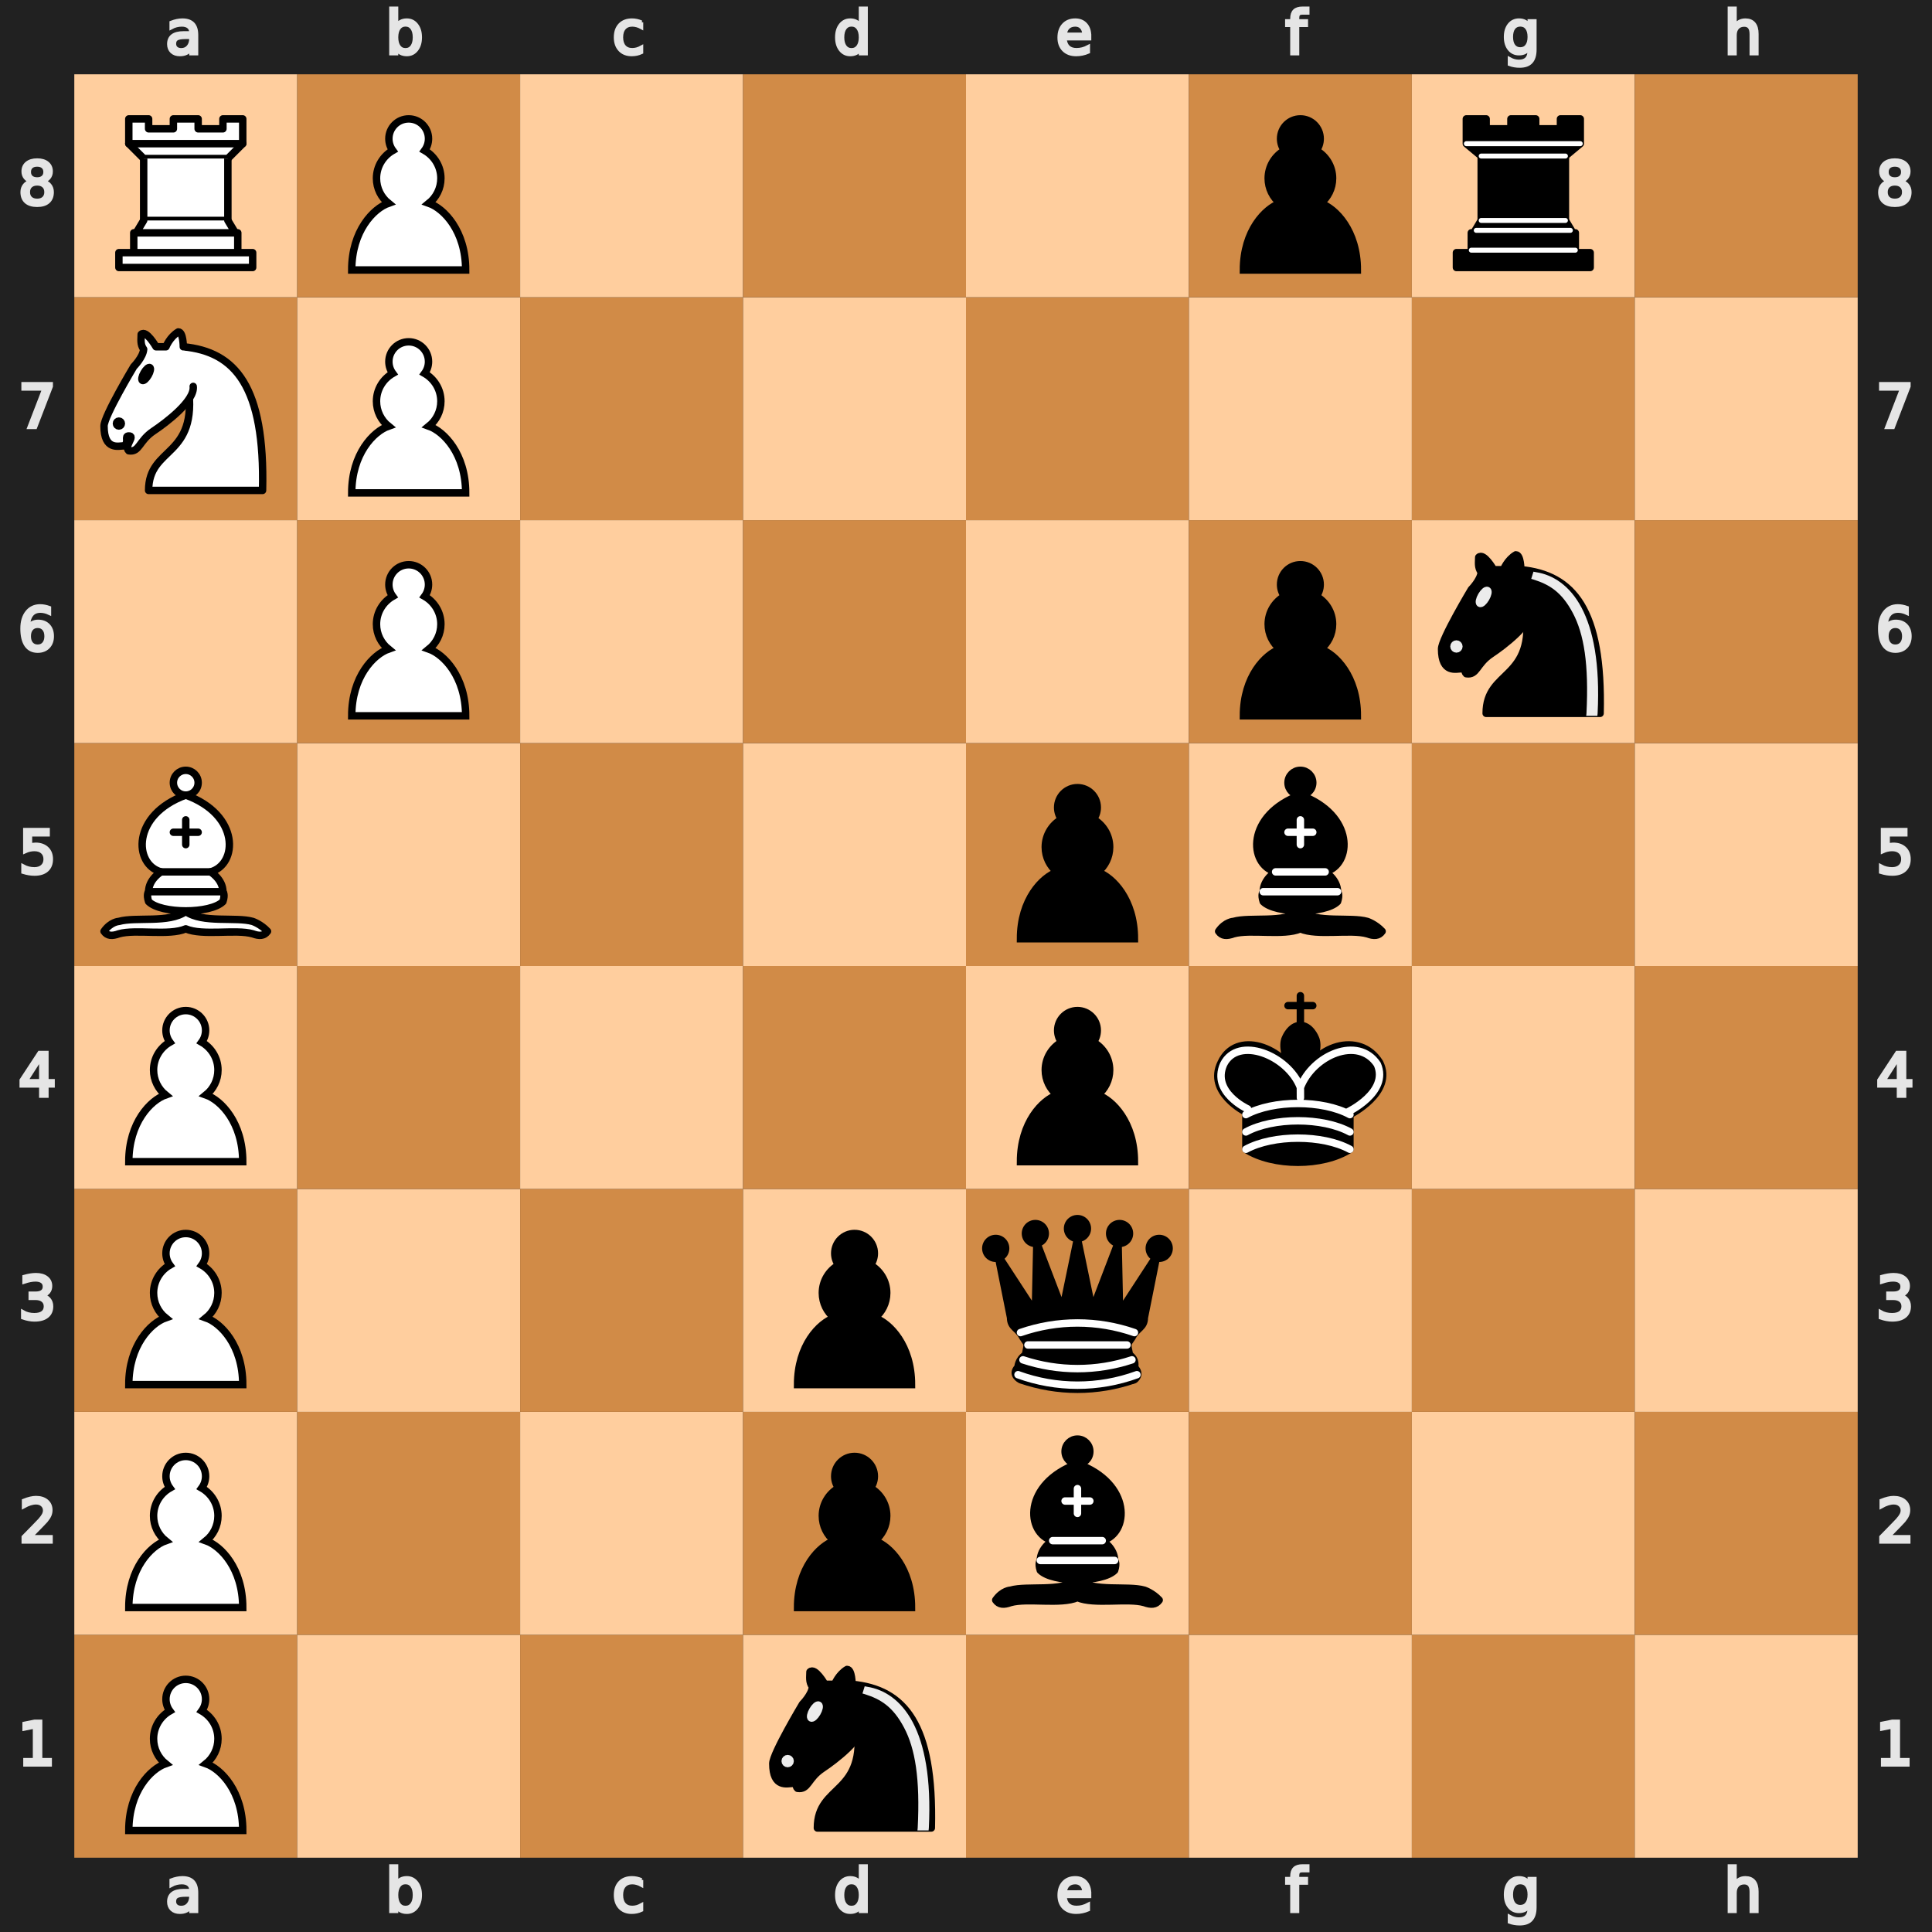
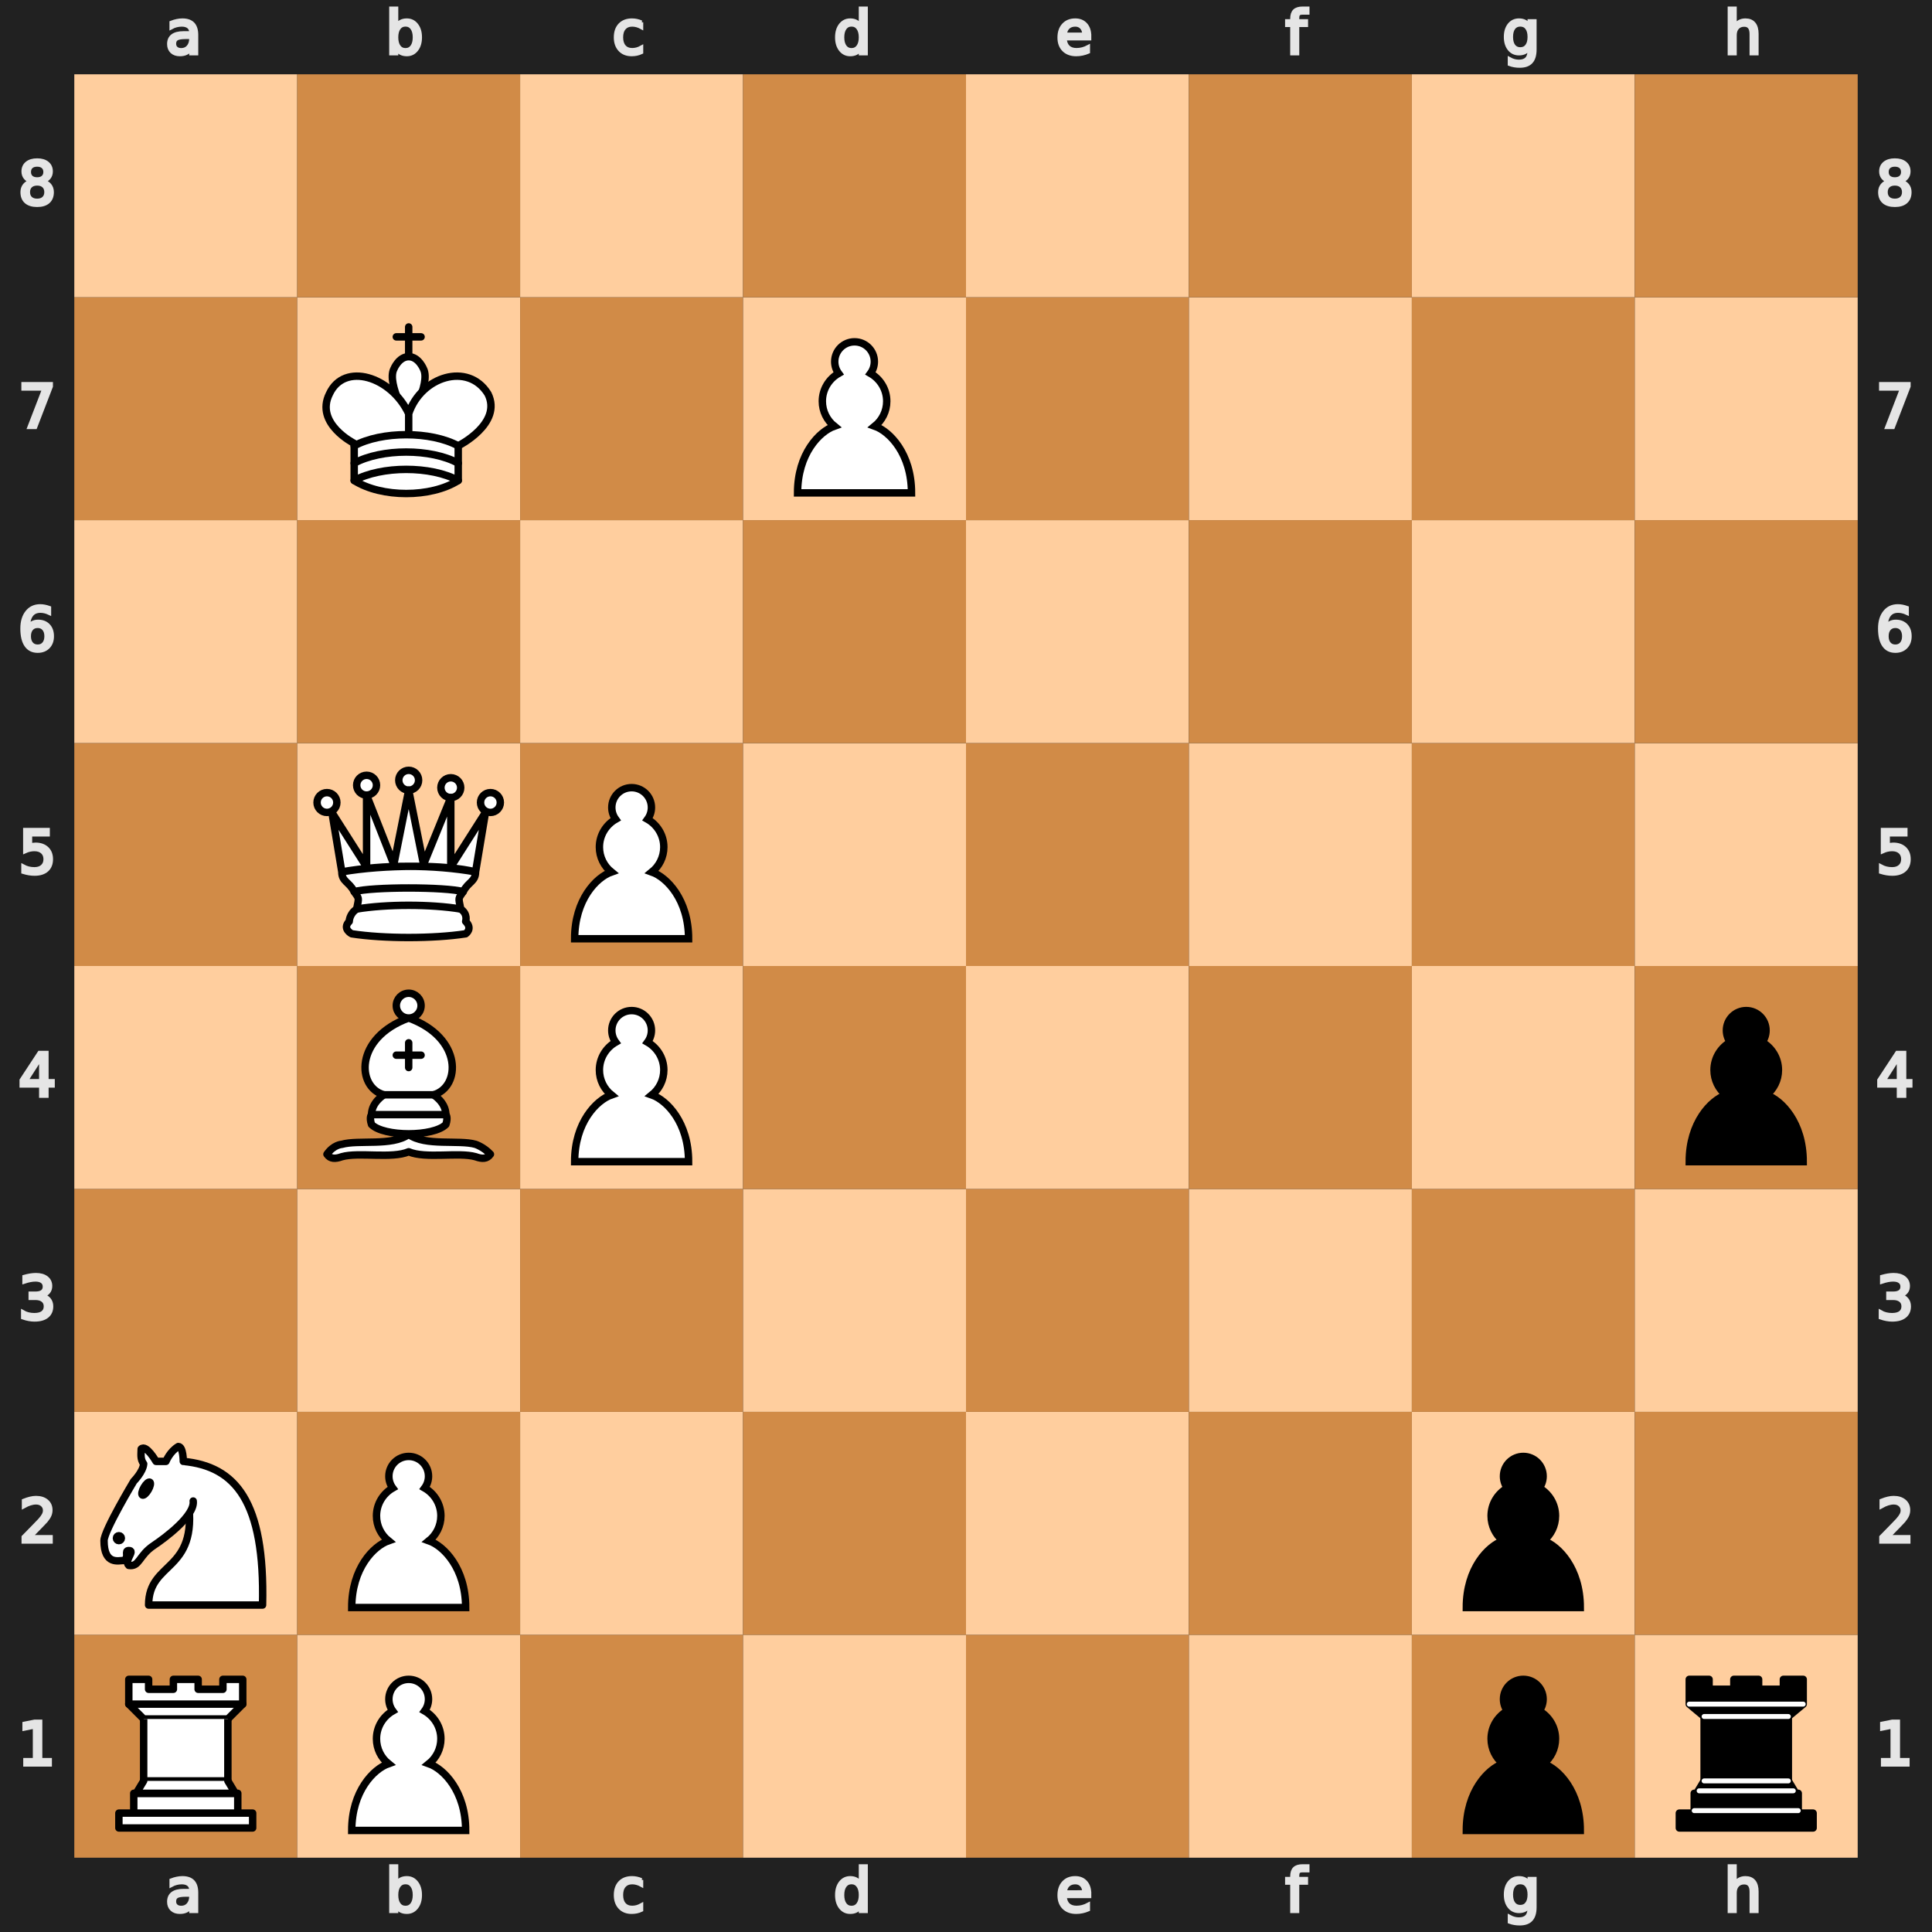
<svg xmlns="http://www.w3.org/2000/svg" xmlns:xlink="http://www.w3.org/1999/xlink" version="1.2" baseProfile="tiny" viewBox="0 0 390 390">
  <defs>
    <g id="white-pawn" class="white pawn">
      <path d="M22.5 9c-2.21 0-4 1.79-4 4 0 .89.29 1.71.78 2.38C17.33 16.5 16 18.59 16 21c0 2.03.94 3.84 2.41 5.03-3 1.06-7.41 5.55-7.41 13.47h23c0-7.92-4.41-12.41-7.41-13.47 1.47-1.19 2.41-3 2.41-5.03 0-2.41-1.33-4.5-3.28-5.62.49-.67.78-1.49.78-2.38 0-2.21-1.79-4-4-4z" fill="#fff" stroke="#000" stroke-width="1.5" stroke-linecap="round" />
    </g>
    <g id="white-knight" class="white knight" fill="none" fill-rule="evenodd" stroke="#000" stroke-width="1.5" stroke-linecap="round" stroke-linejoin="round">
      <path d="M 22,10 C 32.5,11 38.5,18 38,39 L 15,39 C 15,30 25,32.5 23,18" style="fill:#ffffff; stroke:#000000;" />
      <path d="M 24,18 C 24.38,20.91 18.45,25.37 16,27 C 13,29 13.18,31.34 11,31 C 9.958,30.06 12.41,27.96 11,28 C 10,28 11.19,29.23 10,30 C 9,30 5.997,31 6,26 C 6,24 12,14 12,14 C 12,14 13.89,12.1 14,10.5 C 13.27,9.506 13.5,8.5 13.5,7.5 C 14.5,6.5 16.5,10 16.5,10 L 18.5,10 C 18.5,10 19.28,8.008 21,7 C 22,7 22,10 22,10" style="fill:#ffffff; stroke:#000000;" />
      <path d="M 9.5 25.5 A 0.5 0.5 0 1 1 8.5,25.5 A 0.5 0.5 0 1 1 9.5 25.5 z" style="fill:#000000; stroke:#000000;" />
      <path d="M 15 15.5 A 0.5 1.5 0 1 1 14,15.5 A 0.5 1.5 0 1 1 15 15.5 z" transform="matrix(0.866,0.5,-0.5,0.866,9.693,-5.173)" style="fill:#000000; stroke:#000000;" />
    </g>
    <g id="white-bishop" class="white bishop" fill="none" fill-rule="evenodd" stroke="#000" stroke-width="1.5" stroke-linecap="round" stroke-linejoin="round">
      <g fill="#fff" stroke-linecap="butt">
        <path d="M9 36c3.39-.97 10.11.43 13.5-2 3.39 2.43 10.11 1.03 13.5 2 0 0 1.65.54 3 2-.68.97-1.65.99-3 .5-3.39-.97-10.11.46-13.5-1-3.39 1.46-10.11.03-13.5 1-1.354.49-2.323.47-3-.5 1.354-1.94 3-2 3-2zM15 32c2.5 2.5 12.5 2.5 15 0 .5-1.5 0-2 0-2 0-2.5-2.5-4-2.5-4 5.5-1.5 6-11.5-5-15.5-11 4-10.5 14-5 15.5 0 0-2.5 1.5-2.5 4 0 0-.5.5 0 2zM25 8a2.5 2.5 0 1 1-5 0 2.5 2.5 0 1 1 5 0z" />
      </g>
      <path d="M17.5 26h10M15 30h15m-7.5-14.5v5M20 18h5" stroke-linejoin="miter" />
    </g>
    <g id="white-rook" class="white rook" fill="#fff" fill-rule="evenodd" stroke="#000" stroke-width="1.5" stroke-linecap="round" stroke-linejoin="round">
      <path d="M9 39h27v-3H9v3zM12 36v-4h21v4H12zM11 14V9h4v2h5V9h5v2h5V9h4v5" stroke-linecap="butt" />
      <path d="M34 14l-3 3H14l-3-3" />
      <path d="M31 17v12.5H14V17" stroke-linecap="butt" stroke-linejoin="miter" />
      <path d="M31 29.5l1.5 2.5h-20l1.5-2.5" />
      <path d="M11 14h23" fill="none" stroke-linejoin="miter" />
    </g>
+     <g id="white-queen" class="white queen" fill="#fff" fill-rule="evenodd" stroke="#000" stroke-width="1.5" stroke-linecap="round" stroke-linejoin="round">
+       <path d="M8 12a2 2 0 1 1-4 0 2 2 0 1 1 4 0zM24.5 7.5a2 2 0 1 1-4 0 2 2 0 1 1 4 0zM41 12a2 2 0 1 1-4 0 2 2 0 1 1 4 0zM16 8.5a2 2 0 1 1-4 0 2 2 0 1 1 4 0zM33 9a2 2 0 1 1-4 0 2 2 0 1 1 4 0z" />
+       <path d="M9 26c8.5-1.5 21-1.5 27 0l2-12-7 11V11l-5.5 13.5-3-15-3 15-5.5-14V25L7 14l2 12zM9 26c0 2 1.5 2 2.5 4 1 1.5 1 1 .5 3.5-1.5 1-1.5 2.5-1.5 2.5-1.5 1.5.5 2.5.5 2.5 6.5 1 16.5 1 23 0 0 0 1.5-1 0-2.5 0 0 .5-1.5-1-2.5-.5-2.5-.5-2 .5-3.5 1-2 2.5-2 2.5-4-8.5-1.5-18.5-1.5-27 0z" stroke-linecap="butt" />
+       <path d="M11.5 30c3.5-1 18.5-1 22 0M12 33.5c6-1 15-1 21 0" fill="none" />
+     </g>
+     <g id="white-king" class="white king" fill="none" fill-rule="evenodd" stroke="#000" stroke-width="1.5" stroke-linecap="round" stroke-linejoin="round">
+       <path d="M22.5 11.63V6M20 8h5" stroke-linejoin="miter" />
+       <path d="M22.5 25s4.5-7.5 3-10.5c0 0-1-2.5-3-2.5s-3 2.5-3 2.5c-1.5 3 3 10.5 3 10.5" fill="#fff" stroke-linecap="butt" stroke-linejoin="miter" />
+       <path d="M11.5 37c5.5 3.5 15.5 3.5 21 0v-7s9-4.5 6-10.5c-4-6.5-13.5-3.5-16 4V27v-3.5c-3.5-7.5-13-10.5-16-4-3 6 5 10 5 10V37z" fill="#fff" />
+       <path d="M11.5 30c5.5-3 15.5-3 21 0m-21 3.5c5.5-3 15.5-3 21 0m-21 3.5c5.5-3 15.5-3 21 0" />
+     </g>
    <g id="black-pawn" class="black pawn">
      <path d="M22.5 9c-2.21 0-4 1.79-4 4 0 .89.29 1.71.78 2.38C17.33 16.5 16 18.59 16 21c0 2.03.94 3.84 2.41 5.03-3 1.06-7.41 5.55-7.41 13.47h23c0-7.92-4.41-12.41-7.41-13.47 1.47-1.19 2.41-3 2.41-5.03 0-2.41-1.33-4.5-3.28-5.62.49-.67.78-1.49.78-2.38 0-2.21-1.79-4-4-4z" fill="#000" stroke="#000" stroke-width="1.5" stroke-linecap="round" />
-     </g>
-     <g id="black-knight" class="black knight" fill="none" fill-rule="evenodd" stroke="#000" stroke-width="1.5" stroke-linecap="round" stroke-linejoin="round">
-       <path d="M 22,10 C 32.5,11 38.5,18 38,39 L 15,39 C 15,30 25,32.5 23,18" style="fill:#000000; stroke:#000000;" />
-       <path d="M 24,18 C 24.38,20.91 18.45,25.37 16,27 C 13,29 13.18,31.34 11,31 C 9.958,30.06 12.41,27.96 11,28 C 10,28 11.19,29.23 10,30 C 9,30 5.997,31 6,26 C 6,24 12,14 12,14 C 12,14 13.89,12.1 14,10.5 C 13.27,9.506 13.5,8.5 13.5,7.5 C 14.5,6.5 16.5,10 16.5,10 L 18.5,10 C 18.5,10 19.28,8.008 21,7 C 22,7 22,10 22,10" style="fill:#000000; stroke:#000000;" />
-       <path d="M 9.5 25.5 A 0.5 0.5 0 1 1 8.5,25.5 A 0.5 0.5 0 1 1 9.5 25.5 z" style="fill:#ececec; stroke:#ececec;" />
-       <path d="M 15 15.5 A 0.5 1.5 0 1 1 14,15.5 A 0.5 1.5 0 1 1 15 15.5 z" transform="matrix(0.866,0.5,-0.5,0.866,9.693,-5.173)" style="fill:#ececec; stroke:#ececec;" />
-       <path d="M 24.55,10.4 L 24.1,11.85 L 24.6,12 C 27.75,13 30.25,14.49 32.5,18.75 C 34.75,23.01 35.75,29.06 35.25,39 L 35.2,39.5 L 37.45,39.5 L 37.5,39 C 38,28.94 36.62,22.15 34.25,17.66 C 31.88,13.17 28.46,11.02 25.06,10.5 L 24.55,10.4 z " style="fill:#ececec; stroke:none;" />
-     </g>
-     <g id="black-bishop" class="black bishop" fill="none" fill-rule="evenodd" stroke="#000" stroke-width="1.5" stroke-linecap="round" stroke-linejoin="round">
-       <path d="M9 36c3.39-.97 10.11.43 13.5-2 3.39 2.43 10.11 1.03 13.5 2 0 0 1.65.54 3 2-.68.97-1.65.99-3 .5-3.39-.97-10.11.46-13.5-1-3.39 1.46-10.11.03-13.5 1-1.354.49-2.323.47-3-.5 1.354-1.94 3-2 3-2zm6-4c2.5 2.5 12.5 2.5 15 0 .5-1.5 0-2 0-2 0-2.5-2.5-4-2.5-4 5.5-1.5 6-11.5-5-15.5-11 4-10.5 14-5 15.5 0 0-2.5 1.5-2.5 4 0 0-.5.5 0 2zM25 8a2.5 2.5 0 1 1-5 0 2.5 2.5 0 1 1 5 0z" fill="#000" stroke-linecap="butt" />
-       <path d="M17.5 26h10M15 30h15m-7.5-14.5v5M20 18h5" stroke="#fff" stroke-linejoin="miter" />
    </g>
    <g id="black-rook" class="black rook" fill="#000" fill-rule="evenodd" stroke="#000" stroke-width="1.5" stroke-linecap="round" stroke-linejoin="round">
      <path d="M9 39h27v-3H9v3zM12.5 32l1.5-2.5h17l1.5 2.5h-20zM12 36v-4h21v4H12z" stroke-linecap="butt" />
      <path d="M14 29.5v-13h17v13H14z" stroke-linecap="butt" stroke-linejoin="miter" />
      <path d="M14 16.5L11 14h23l-3 2.5H14zM11 14V9h4v2h5V9h5v2h5V9h4v5H11z" stroke-linecap="butt" />
      <path d="M12 35.5h21M13 31.5h19M14 29.5h17M14 16.5h17M11 14h23" fill="none" stroke="#fff" stroke-width="1" stroke-linejoin="miter" />
-     </g>
-     <g id="black-queen" class="black queen" fill="#000" fill-rule="evenodd" stroke="#000" stroke-width="1.5" stroke-linecap="round" stroke-linejoin="round">
-       <g fill="#000" stroke="none">
-         <circle cx="6" cy="12" r="2.75" />
-         <circle cx="14" cy="9" r="2.75" />
-         <circle cx="22.5" cy="8" r="2.75" />
-         <circle cx="31" cy="9" r="2.75" />
-         <circle cx="39" cy="12" r="2.75" />
-       </g>
-       <path d="M9 26c8.5-1.5 21-1.5 27 0l2.5-12.5L31 25l-.3-14.1-5.2 13.6-3-14.5-3 14.5-5.2-13.6L14 25 6.5 13.5 9 26zM9 26c0 2 1.5 2 2.5 4 1 1.5 1 1 .5 3.5-1.5 1-1.5 2.5-1.5 2.5-1.5 1.5.5 2.5.5 2.5 6.5 1 16.5 1 23 0 0 0 1.5-1 0-2.5 0 0 .5-1.5-1-2.5-.5-2.5-.5-2 .5-3.5 1-2 2.5-2 2.5-4-8.5-1.5-18.5-1.5-27 0z" stroke-linecap="butt" />
-       <path d="M11 38.5a35 35 1 0 0 23 0" fill="none" stroke-linecap="butt" />
-       <path d="M11 29a35 35 1 0 1 23 0M12.5 31.5h20M11.5 34.5a35 35 1 0 0 22 0M10.5 37.5a35 35 1 0 0 24 0" fill="none" stroke="#fff" />
-     </g>
-     <g id="black-king" class="black king" fill="none" fill-rule="evenodd" stroke="#000" stroke-width="1.5" stroke-linecap="round" stroke-linejoin="round">
-       <path d="M22.5 11.63V6" stroke-linejoin="miter" />
-       <path d="M22.5 25s4.5-7.5 3-10.5c0 0-1-2.5-3-2.5s-3 2.5-3 2.5c-1.5 3 3 10.5 3 10.5" fill="#000" stroke-linecap="butt" stroke-linejoin="miter" />
-       <path d="M11.5 37c5.5 3.5 15.5 3.5 21 0v-7s9-4.5 6-10.5c-4-6.5-13.5-3.5-16 4V27v-3.5c-3.5-7.5-13-10.5-16-4-3 6 5 10 5 10V37z" fill="#000" />
-       <path d="M20 8h5" stroke-linejoin="miter" />
-       <path d="M32 29.5s8.5-4 6.03-9.65C34.15 14 25 18 22.5 24.5l.01 2.1-.01-2.1C20 18 9.906 14 6.997 19.85c-2.497 5.65 4.853 9 4.853 9M11.5 30c5.5-3 15.5-3 21 0m-21 3.5c5.5-3 15.5-3 21 0m-21 3.5c5.5-3 15.5-3 21 0" stroke="#fff" />
    </g>
  </defs>
  <rect x="0" y="0" width="390" height="390" fill="#212121" />
  <g transform="translate(20, 0) scale(0.75, 0.75)" fill="#e5e5e5" stroke="#e5e5e5">
    <path d="M23.328 10.016q-1.742 0-2.414.398-.672.398-.672 1.36 0 .765.5 1.218.508.445 1.375.445 1.196 0 1.914-.843.727-.852.727-2.258v-.32zm2.867-.594v4.992h-1.437v-1.328q-.492.797-1.227 1.18-.734.375-1.797.375-1.343 0-2.14-.75-.79-.758-.79-2.024 0-1.476.985-2.226.992-.75 2.953-.75h2.016V8.75q0-.992-.656-1.531-.649-.547-1.829-.547-.75 0-1.46.18-.711.18-1.368.539V6.062q.79-.304 1.532-.453.742-.156 1.445-.156 1.898 0 2.836.984.937.985.937 2.985z" />
  </g>
  <g transform="translate(20, 375) scale(0.75, 0.75)" fill="#e5e5e5" stroke="#e5e5e5">
    <path d="M23.328 10.016q-1.742 0-2.414.398-.672.398-.672 1.36 0 .765.5 1.218.508.445 1.375.445 1.196 0 1.914-.843.727-.852.727-2.258v-.32zm2.867-.594v4.992h-1.437v-1.328q-.492.797-1.227 1.18-.734.375-1.797.375-1.343 0-2.14-.75-.79-.758-.79-2.024 0-1.476.985-2.226.992-.75 2.953-.75h2.016V8.75q0-.992-.656-1.531-.649-.547-1.829-.547-.75 0-1.46.18-.711.18-1.368.539V6.062q.79-.304 1.532-.453.742-.156 1.445-.156 1.898 0 2.836.984.937.985.937 2.985z" />
  </g>
  <g transform="translate(65, 0) scale(0.75, 0.75)" fill="#e5e5e5" stroke="#e5e5e5">
    <path d="M24.922 10.047q0-1.586-.656-2.485-.649-.906-1.79-.906-1.14 0-1.796.906-.649.899-.649 2.485 0 1.586.649 2.492.656.898 1.797.898 1.14 0 1.789-.898.656-.906.656-2.492zm-4.89-3.055q.452-.781 1.14-1.156.695-.383 1.656-.383 1.594 0 2.586 1.266 1 1.265 1 3.328 0 2.062-1 3.328-.992 1.266-2.586 1.266-.96 0-1.656-.375-.688-.383-1.14-1.164v1.312h-1.446V2.258h1.445z" />
  </g>
  <g transform="translate(65, 375) scale(0.75, 0.75)" fill="#e5e5e5" stroke="#e5e5e5">
    <path d="M24.922 10.047q0-1.586-.656-2.485-.649-.906-1.79-.906-1.14 0-1.796.906-.649.899-.649 2.485 0 1.586.649 2.492.656.898 1.797.898 1.14 0 1.789-.898.656-.906.656-2.492zm-4.89-3.055q.452-.781 1.14-1.156.695-.383 1.656-.383 1.594 0 2.586 1.266 1 1.265 1 3.328 0 2.062-1 3.328-.992 1.266-2.586 1.266-.96 0-1.656-.375-.688-.383-1.14-1.164v1.312h-1.446V2.258h1.445z" />
  </g>
  <g transform="translate(110, 0) scale(0.75, 0.75)" fill="#e5e5e5" stroke="#e5e5e5">
    <path d="M25.96 6v1.344q-.608-.336-1.226-.5-.609-.172-1.234-.172-1.398 0-2.172.89-.773.883-.773 2.485 0 1.601.773 2.492.774.883 2.172.883.625 0 1.234-.164.618-.172 1.227-.508v1.328q-.602.281-1.25.422-.64.14-1.367.14-1.977 0-3.14-1.242-1.165-1.242-1.165-3.351 0-2.14 1.172-3.367 1.18-1.227 3.227-1.227.664 0 1.296.14.633.134 1.227.407z" />
  </g>
  <g transform="translate(110, 375) scale(0.75, 0.75)" fill="#e5e5e5" stroke="#e5e5e5">
    <path d="M25.96 6v1.344q-.608-.336-1.226-.5-.609-.172-1.234-.172-1.398 0-2.172.89-.773.883-.773 2.485 0 1.601.773 2.492.774.883 2.172.883.625 0 1.234-.164.618-.172 1.227-.508v1.328q-.602.281-1.25.422-.64.14-1.367.14-1.977 0-3.14-1.242-1.165-1.242-1.165-3.351 0-2.14 1.172-3.367 1.18-1.227 3.227-1.227.664 0 1.296.14.633.134 1.227.407z" />
  </g>
  <g transform="translate(155, 0) scale(0.75, 0.75)" fill="#e5e5e5" stroke="#e5e5e5">
    <path d="M24.973 6.992V2.258h1.437v12.156h-1.437v-1.312q-.453.78-1.149 1.164-.687.375-1.656.375-1.586 0-2.586-1.266-.992-1.266-.992-3.328 0-2.063.992-3.328 1-1.266 2.586-1.266.969 0 1.656.383.696.375 1.149 1.156zm-4.899 3.055q0 1.586.649 2.492.656.898 1.797.898 1.14 0 1.796-.898.657-.906.657-2.492 0-1.586-.657-2.485-.656-.906-1.796-.906-1.141 0-1.797.906-.649.899-.649 2.485z" />
  </g>
  <g transform="translate(155, 375) scale(0.75, 0.75)" fill="#e5e5e5" stroke="#e5e5e5">
    <path d="M24.973 6.992V2.258h1.437v12.156h-1.437v-1.312q-.453.78-1.149 1.164-.687.375-1.656.375-1.586 0-2.586-1.266-.992-1.266-.992-3.328 0-2.063.992-3.328 1-1.266 2.586-1.266.969 0 1.656.383.696.375 1.149 1.156zm-4.899 3.055q0 1.586.649 2.492.656.898 1.797.898 1.14 0 1.796-.898.657-.906.657-2.492 0-1.586-.657-2.485-.656-.906-1.796-.906-1.141 0-1.797.906-.649.899-.649 2.485z" />
  </g>
  <g transform="translate(200, 0) scale(0.75, 0.75)" fill="#e5e5e5" stroke="#e5e5e5">
    <path d="M26.555 9.68v.703h-6.61q.094 1.484.89 2.265.806.774 2.235.774.828 0 1.602-.203.781-.203 1.547-.61v1.36q-.774.328-1.586.5-.813.172-1.649.172-2.093 0-3.32-1.22-1.219-1.218-1.219-3.296 0-2.148 1.157-3.406 1.164-1.266 3.132-1.266 1.766 0 2.79 1.14 1.03 1.134 1.03 3.087zm-1.438-.422q-.015-1.18-.664-1.883-.64-.703-1.703-.703-1.203 0-1.93.68-.718.68-.828 1.914z" />
  </g>
  <g transform="translate(200, 375) scale(0.75, 0.75)" fill="#e5e5e5" stroke="#e5e5e5">
    <path d="M26.555 9.68v.703h-6.61q.094 1.484.89 2.265.806.774 2.235.774.828 0 1.602-.203.781-.203 1.547-.61v1.36q-.774.328-1.586.5-.813.172-1.649.172-2.093 0-3.32-1.22-1.219-1.218-1.219-3.296 0-2.148 1.157-3.406 1.164-1.266 3.132-1.266 1.766 0 2.79 1.14 1.03 1.134 1.03 3.087zm-1.438-.422q-.015-1.18-.664-1.883-.64-.703-1.703-.703-1.203 0-1.93.68-.718.68-.828 1.914z" />
  </g>
  <g transform="translate(245, 0) scale(0.75, 0.75)" fill="#e5e5e5" stroke="#e5e5e5">
    <path d="M25.285 2.258v1.195H23.91q-.773 0-1.078.313-.297.312-.297 1.125v.773h2.367v1.117h-2.367v7.633H21.09V6.781h-1.375V5.664h1.375v-.61q0-1.46.68-2.124.68-.672 2.156-.672z" />
  </g>
  <g transform="translate(245, 375) scale(0.75, 0.75)" fill="#e5e5e5" stroke="#e5e5e5">
    <path d="M25.285 2.258v1.195H23.91q-.773 0-1.078.313-.297.312-.297 1.125v.773h2.367v1.117h-2.367v7.633H21.09V6.781h-1.375V5.664h1.375v-.61q0-1.46.68-2.124.68-.672 2.156-.672z" />
  </g>
  <g transform="translate(290, 0) scale(0.75, 0.75)" fill="#e5e5e5" stroke="#e5e5e5">
    <path d="M24.973 9.937q0-1.562-.649-2.421-.64-.86-1.804-.86-1.157 0-1.805.86-.64.859-.64 2.421 0 1.555.64 2.415.648.859 1.805.859 1.164 0 1.804-.86.649-.859.649-2.414zm1.437 3.391q0 2.234-.992 3.32-.992 1.094-3.04 1.094-.757 0-1.429-.117-.672-.11-1.304-.344v-1.398q.632.344 1.25.508.617.164 1.257.164 1.414 0 2.118-.743.703-.734.703-2.226v-.711q-.446.773-1.141 1.156-.695.383-1.664.383-1.61 0-2.594-1.227-.984-1.226-.984-3.25 0-2.03.984-3.257.985-1.227 2.594-1.227.969 0 1.664.383t1.14 1.156V5.664h1.438z" />
  </g>
  <g transform="translate(290, 375) scale(0.75, 0.75)" fill="#e5e5e5" stroke="#e5e5e5">
    <path d="M24.973 9.937q0-1.562-.649-2.421-.64-.86-1.804-.86-1.157 0-1.805.86-.64.859-.64 2.421 0 1.555.64 2.415.648.859 1.805.859 1.164 0 1.804-.86.649-.859.649-2.414zm1.437 3.391q0 2.234-.992 3.32-.992 1.094-3.04 1.094-.757 0-1.429-.117-.672-.11-1.304-.344v-1.398q.632.344 1.25.508.617.164 1.257.164 1.414 0 2.118-.743.703-.734.703-2.226v-.711q-.446.773-1.141 1.156-.695.383-1.664.383-1.61 0-2.594-1.227-.984-1.226-.984-3.25 0-2.03.984-3.257.985-1.227 2.594-1.227.969 0 1.664.383t1.14 1.156V5.664h1.438z" />
  </g>
  <g transform="translate(335, 0) scale(0.75, 0.75)" fill="#e5e5e5" stroke="#e5e5e5">
    <path d="M26.164 9.133v5.281h-1.437V9.18q0-1.243-.485-1.86-.484-.617-1.453-.617-1.164 0-1.836.742-.672.742-.672 2.024v4.945h-1.445V2.258h1.445v4.765q.516-.789 1.211-1.18.703-.39 1.617-.39 1.508 0 2.282.938.773.93.773 2.742z" />
  </g>
  <g transform="translate(335, 375) scale(0.75, 0.75)" fill="#e5e5e5" stroke="#e5e5e5">
    <path d="M26.164 9.133v5.281h-1.437V9.18q0-1.243-.485-1.86-.484-.617-1.453-.617-1.164 0-1.836.742-.672.742-.672 2.024v4.945h-1.445V2.258h1.445v4.765q.516-.789 1.211-1.18.703-.39 1.617-.39 1.508 0 2.282.938.773.93.773 2.742z" />
  </g>
  <g transform="translate(0, 335) scale(0.75, 0.75)" fill="#e5e5e5" stroke="#e5e5e5">
    <path d="M6.754 26.996h2.578v-8.898l-2.805.562v-1.437l2.79-.563h1.578v10.336h2.578v1.328h-6.72z" />
  </g>
  <g transform="translate(375, 335) scale(0.75, 0.75)" fill="#e5e5e5" stroke="#e5e5e5">
    <path d="M6.754 26.996h2.578v-8.898l-2.805.562v-1.437l2.79-.563h1.578v10.336h2.578v1.328h-6.72z" />
  </g>
  <g transform="translate(0, 290) scale(0.75, 0.75)" fill="#e5e5e5" stroke="#e5e5e5">
    <path d="M8.195 26.996h5.508v1.328H6.297v-1.328q.898-.93 2.445-2.492 1.555-1.57 1.953-2.024.758-.851 1.055-1.437.305-.594.305-1.164 0-.93-.657-1.516-.648-.586-1.695-.586-.742 0-1.57.258-.82.258-1.758.781v-1.593q.953-.383 1.781-.578.828-.196 1.516-.196 1.812 0 2.89.906 1.079.907 1.079 2.422 0 .72-.274 1.368-.265.64-.976 1.515-.196.227-1.243 1.313-1.046 1.078-2.953 3.023z" />
  </g>
  <g transform="translate(375, 290) scale(0.75, 0.75)" fill="#e5e5e5" stroke="#e5e5e5">
    <path d="M8.195 26.996h5.508v1.328H6.297v-1.328q.898-.93 2.445-2.492 1.555-1.57 1.953-2.024.758-.851 1.055-1.437.305-.594.305-1.164 0-.93-.657-1.516-.648-.586-1.695-.586-.742 0-1.57.258-.82.258-1.758.781v-1.593q.953-.383 1.781-.578.828-.196 1.516-.196 1.812 0 2.89.906 1.079.907 1.079 2.422 0 .72-.274 1.368-.265.64-.976 1.515-.196.227-1.243 1.313-1.046 1.078-2.953 3.023z" />
  </g>
  <g transform="translate(0, 245) scale(0.75, 0.75)" fill="#e5e5e5" stroke="#e5e5e5">
    <path d="M11.434 22.035q1.132.242 1.765 1.008.64.766.64 1.89 0 1.727-1.187 2.672-1.187.946-3.375.946-.734 0-1.515-.149-.774-.14-1.602-.43V26.45q.656.383 1.438.578.78.196 1.632.196 1.485 0 2.258-.586.782-.586.782-1.703 0-1.032-.727-1.61-.719-.586-2.008-.586h-1.36v-1.297h1.423q1.164 0 1.78-.46.618-.47.618-1.344 0-.899-.64-1.375-.633-.485-1.82-.485-.65 0-1.391.141-.743.14-1.633.437V16.95q.898-.25 1.68-.375.788-.125 1.484-.125 1.797 0 2.844.82 1.046.813 1.046 2.204 0 .968-.554 1.64-.555.664-1.578.922z" />
  </g>
  <g transform="translate(375, 245) scale(0.75, 0.75)" fill="#e5e5e5" stroke="#e5e5e5">
    <path d="M11.434 22.035q1.132.242 1.765 1.008.64.766.64 1.89 0 1.727-1.187 2.672-1.187.946-3.375.946-.734 0-1.515-.149-.774-.14-1.602-.43V26.45q.656.383 1.438.578.78.196 1.632.196 1.485 0 2.258-.586.782-.586.782-1.703 0-1.032-.727-1.61-.719-.586-2.008-.586h-1.36v-1.297h1.423q1.164 0 1.78-.46.618-.47.618-1.344 0-.899-.64-1.375-.633-.485-1.82-.485-.65 0-1.391.141-.743.14-1.633.437V16.95q.898-.25 1.68-.375.788-.125 1.484-.125 1.797 0 2.844.82 1.046.813 1.046 2.204 0 .968-.554 1.64-.555.664-1.578.922z" />
  </g>
  <g transform="translate(0, 200) scale(0.75, 0.75)" fill="#e5e5e5" stroke="#e5e5e5">
    <path d="M11.016 18.035L7.03 24.262h3.985zm-.414-1.375h1.984v7.602h1.664v1.312h-1.664v2.75h-1.57v-2.75H5.75v-1.523z" />
  </g>
  <g transform="translate(375, 200) scale(0.75, 0.75)" fill="#e5e5e5" stroke="#e5e5e5">
    <path d="M11.016 18.035L7.03 24.262h3.985zm-.414-1.375h1.984v7.602h1.664v1.312h-1.664v2.75h-1.57v-2.75H5.75v-1.523z" />
  </g>
  <g transform="translate(0, 155) scale(0.75, 0.75)" fill="#e5e5e5" stroke="#e5e5e5">
    <path d="M6.719 16.66h6.195v1.328h-4.75v2.86q.344-.118.688-.172.343-.063.687-.063 1.953 0 3.094 1.07 1.14 1.07 1.14 2.899 0 1.883-1.171 2.93-1.172 1.039-3.305 1.039-.735 0-1.5-.125-.758-.125-1.57-.375v-1.586q.703.383 1.453.57.75.188 1.586.188 1.351 0 2.14-.711.79-.711.79-1.93 0-1.219-.79-1.93-.789-.71-2.14-.71-.633 0-1.266.14-.625.14-1.281.438z" />
  </g>
  <g transform="translate(375, 155) scale(0.75, 0.75)" fill="#e5e5e5" stroke="#e5e5e5">
    <path d="M6.719 16.66h6.195v1.328h-4.75v2.86q.344-.118.688-.172.343-.063.687-.063 1.953 0 3.094 1.07 1.14 1.07 1.14 2.899 0 1.883-1.171 2.93-1.172 1.039-3.305 1.039-.735 0-1.5-.125-.758-.125-1.57-.375v-1.586q.703.383 1.453.57.75.188 1.586.188 1.351 0 2.14-.711.79-.711.79-1.93 0-1.219-.79-1.93-.789-.71-2.14-.71-.633 0-1.266.14-.625.14-1.281.438z" />
  </g>
  <g transform="translate(0, 110) scale(0.75, 0.75)" fill="#e5e5e5" stroke="#e5e5e5">
    <path d="M10.137 21.863q-1.063 0-1.688.727-.617.726-.617 1.992 0 1.258.617 1.992.625.727 1.688.727 1.062 0 1.68-.727.624-.734.624-1.992 0-1.266-.625-1.992-.617-.727-1.68-.727zm3.133-4.945v1.437q-.594-.28-1.204-.43-.601-.148-1.195-.148-1.562 0-2.39 1.055-.82 1.055-.938 3.188.46-.68 1.156-1.04.696-.367 1.531-.367 1.758 0 2.774 1.07 1.023 1.063 1.023 2.899 0 1.797-1.062 2.883-1.063 1.086-2.828 1.086-2.024 0-3.094-1.547-1.07-1.555-1.07-4.5 0-2.766 1.312-4.406 1.313-1.649 3.524-1.649.593 0 1.195.117.61.118 1.266.352z" />
  </g>
  <g transform="translate(375, 110) scale(0.75, 0.75)" fill="#e5e5e5" stroke="#e5e5e5">
    <path d="M10.137 21.863q-1.063 0-1.688.727-.617.726-.617 1.992 0 1.258.617 1.992.625.727 1.688.727 1.062 0 1.68-.727.624-.734.624-1.992 0-1.266-.625-1.992-.617-.727-1.68-.727zm3.133-4.945v1.437q-.594-.28-1.204-.43-.601-.148-1.195-.148-1.562 0-2.39 1.055-.82 1.055-.938 3.188.46-.68 1.156-1.04.696-.367 1.531-.367 1.758 0 2.774 1.07 1.023 1.063 1.023 2.899 0 1.797-1.062 2.883-1.063 1.086-2.828 1.086-2.024 0-3.094-1.547-1.07-1.555-1.07-4.5 0-2.766 1.312-4.406 1.313-1.649 3.524-1.649.593 0 1.195.117.61.118 1.266.352z" />
  </g>
  <g transform="translate(0, 65) scale(0.75, 0.75)" fill="#e5e5e5" stroke="#e5e5e5">
    <path d="M6.25 16.66h7.5v.672L9.516 28.324H7.867l3.985-10.336H6.25z" />
  </g>
  <g transform="translate(375, 65) scale(0.75, 0.75)" fill="#e5e5e5" stroke="#e5e5e5">
    <path d="M6.25 16.66h7.5v.672L9.516 28.324H7.867l3.985-10.336H6.25z" />
  </g>
  <g transform="translate(0, 20) scale(0.75, 0.75)" fill="#e5e5e5" stroke="#e5e5e5">
    <path d="M10 22.785q-1.125 0-1.773.602-.641.601-.641 1.656t.64 1.656q.649.602 1.774.602t1.773-.602q.649-.61.649-1.656 0-1.055-.649-1.656-.64-.602-1.773-.602zm-1.578-.672q-1.016-.25-1.586-.945-.563-.695-.563-1.695 0-1.399.993-2.211 1-.813 2.734-.813 1.742 0 2.734.813.993.812.993 2.21 0 1-.57 1.696-.563.695-1.571.945 1.14.266 1.773 1.04.641.773.641 1.89 0 1.695-1.04 2.602-1.03.906-2.96.906t-2.969-.906Q6 26.738 6 25.043q0-1.117.64-1.89.641-.774 1.782-1.04zm-.578-2.492q0 .906.562 1.414.57.508 1.594.508 1.016 0 1.586-.508.578-.508.578-1.414 0-.906-.578-1.414-.57-.508-1.586-.508-1.023 0-1.594.508-.562.508-.562 1.414z" />
  </g>
  <g transform="translate(375, 20) scale(0.75, 0.75)" fill="#e5e5e5" stroke="#e5e5e5">
    <path d="M10 22.785q-1.125 0-1.773.602-.641.601-.641 1.656t.64 1.656q.649.602 1.774.602t1.773-.602q.649-.61.649-1.656 0-1.055-.649-1.656-.64-.602-1.773-.602zm-1.578-.672q-1.016-.25-1.586-.945-.563-.695-.563-1.695 0-1.399.993-2.211 1-.813 2.734-.813 1.742 0 2.734.813.993.812.993 2.21 0 1-.57 1.696-.563.695-1.571.945 1.14.266 1.773 1.04.641.773.641 1.89 0 1.695-1.04 2.602-1.03.906-2.96.906t-2.969-.906Q6 26.738 6 25.043q0-1.117.64-1.89.641-.774 1.782-1.04zm-.578-2.492q0 .906.562 1.414.57.508 1.594.508 1.016 0 1.586-.508.578-.508.578-1.414 0-.906-.578-1.414-.57-.508-1.586-.508-1.023 0-1.594.508-.562.508-.562 1.414z" />
  </g>
  <rect x="15" y="330" width="45" height="45" class="square dark a1" stroke="none" fill="#d18b47" />
  <rect x="60" y="330" width="45" height="45" class="square light b1" stroke="none" fill="#ffce9e" />
  <rect x="105" y="330" width="45" height="45" class="square dark c1" stroke="none" fill="#d18b47" />
  <rect x="150" y="330" width="45" height="45" class="square light d1" stroke="none" fill="#ffce9e" />
  <rect x="195" y="330" width="45" height="45" class="square dark e1" stroke="none" fill="#d18b47" />
  <rect x="240" y="330" width="45" height="45" class="square light f1" stroke="none" fill="#ffce9e" />
  <rect x="285" y="330" width="45" height="45" class="square dark g1" stroke="none" fill="#d18b47" />
  <rect x="330" y="330" width="45" height="45" class="square light h1" stroke="none" fill="#ffce9e" />
  <rect x="15" y="285" width="45" height="45" class="square light a2" stroke="none" fill="#ffce9e" />
  <rect x="60" y="285" width="45" height="45" class="square dark b2" stroke="none" fill="#d18b47" />
  <rect x="105" y="285" width="45" height="45" class="square light c2" stroke="none" fill="#ffce9e" />
  <rect x="150" y="285" width="45" height="45" class="square dark d2" stroke="none" fill="#d18b47" />
  <rect x="195" y="285" width="45" height="45" class="square light e2" stroke="none" fill="#ffce9e" />
  <rect x="240" y="285" width="45" height="45" class="square dark f2" stroke="none" fill="#d18b47" />
  <rect x="285" y="285" width="45" height="45" class="square light g2" stroke="none" fill="#ffce9e" />
  <rect x="330" y="285" width="45" height="45" class="square dark h2" stroke="none" fill="#d18b47" />
  <rect x="15" y="240" width="45" height="45" class="square dark a3" stroke="none" fill="#d18b47" />
  <rect x="60" y="240" width="45" height="45" class="square light b3" stroke="none" fill="#ffce9e" />
  <rect x="105" y="240" width="45" height="45" class="square dark c3" stroke="none" fill="#d18b47" />
  <rect x="150" y="240" width="45" height="45" class="square light d3" stroke="none" fill="#ffce9e" />
  <rect x="195" y="240" width="45" height="45" class="square dark e3" stroke="none" fill="#d18b47" />
  <rect x="240" y="240" width="45" height="45" class="square light f3" stroke="none" fill="#ffce9e" />
  <rect x="285" y="240" width="45" height="45" class="square dark g3" stroke="none" fill="#d18b47" />
  <rect x="330" y="240" width="45" height="45" class="square light h3" stroke="none" fill="#ffce9e" />
  <rect x="15" y="195" width="45" height="45" class="square light a4" stroke="none" fill="#ffce9e" />
  <rect x="60" y="195" width="45" height="45" class="square dark b4" stroke="none" fill="#d18b47" />
  <rect x="105" y="195" width="45" height="45" class="square light c4" stroke="none" fill="#ffce9e" />
  <rect x="150" y="195" width="45" height="45" class="square dark d4" stroke="none" fill="#d18b47" />
  <rect x="195" y="195" width="45" height="45" class="square light e4" stroke="none" fill="#ffce9e" />
  <rect x="240" y="195" width="45" height="45" class="square dark f4" stroke="none" fill="#d18b47" />
  <rect x="285" y="195" width="45" height="45" class="square light g4" stroke="none" fill="#ffce9e" />
  <rect x="330" y="195" width="45" height="45" class="square dark h4" stroke="none" fill="#d18b47" />
  <rect x="15" y="150" width="45" height="45" class="square dark a5" stroke="none" fill="#d18b47" />
  <rect x="60" y="150" width="45" height="45" class="square light b5" stroke="none" fill="#ffce9e" />
  <rect x="105" y="150" width="45" height="45" class="square dark c5" stroke="none" fill="#d18b47" />
  <rect x="150" y="150" width="45" height="45" class="square light d5" stroke="none" fill="#ffce9e" />
  <rect x="195" y="150" width="45" height="45" class="square dark e5" stroke="none" fill="#d18b47" />
  <rect x="240" y="150" width="45" height="45" class="square light f5" stroke="none" fill="#ffce9e" />
  <rect x="285" y="150" width="45" height="45" class="square dark g5" stroke="none" fill="#d18b47" />
  <rect x="330" y="150" width="45" height="45" class="square light h5" stroke="none" fill="#ffce9e" />
  <rect x="15" y="105" width="45" height="45" class="square light a6" stroke="none" fill="#ffce9e" />
  <rect x="60" y="105" width="45" height="45" class="square dark b6" stroke="none" fill="#d18b47" />
  <rect x="105" y="105" width="45" height="45" class="square light c6" stroke="none" fill="#ffce9e" />
  <rect x="150" y="105" width="45" height="45" class="square dark d6" stroke="none" fill="#d18b47" />
  <rect x="195" y="105" width="45" height="45" class="square light e6" stroke="none" fill="#ffce9e" />
  <rect x="240" y="105" width="45" height="45" class="square dark f6" stroke="none" fill="#d18b47" />
  <rect x="285" y="105" width="45" height="45" class="square light g6" stroke="none" fill="#ffce9e" />
  <rect x="330" y="105" width="45" height="45" class="square dark h6" stroke="none" fill="#d18b47" />
  <rect x="15" y="60" width="45" height="45" class="square dark a7" stroke="none" fill="#d18b47" />
  <rect x="60" y="60" width="45" height="45" class="square light b7" stroke="none" fill="#ffce9e" />
  <rect x="105" y="60" width="45" height="45" class="square dark c7" stroke="none" fill="#d18b47" />
  <rect x="150" y="60" width="45" height="45" class="square light d7" stroke="none" fill="#ffce9e" />
  <rect x="195" y="60" width="45" height="45" class="square dark e7" stroke="none" fill="#d18b47" />
  <rect x="240" y="60" width="45" height="45" class="square light f7" stroke="none" fill="#ffce9e" />
  <rect x="285" y="60" width="45" height="45" class="square dark g7" stroke="none" fill="#d18b47" />
  <rect x="330" y="60" width="45" height="45" class="square light h7" stroke="none" fill="#ffce9e" />
  <rect x="15" y="15" width="45" height="45" class="square light a8" stroke="none" fill="#ffce9e" />
  <rect x="60" y="15" width="45" height="45" class="square dark b8" stroke="none" fill="#d18b47" />
  <rect x="105" y="15" width="45" height="45" class="square light c8" stroke="none" fill="#ffce9e" />
  <rect x="150" y="15" width="45" height="45" class="square dark d8" stroke="none" fill="#d18b47" />
  <rect x="195" y="15" width="45" height="45" class="square light e8" stroke="none" fill="#ffce9e" />
  <rect x="240" y="15" width="45" height="45" class="square dark f8" stroke="none" fill="#d18b47" />
  <rect x="285" y="15" width="45" height="45" class="square light g8" stroke="none" fill="#ffce9e" />
  <rect x="330" y="15" width="45" height="45" class="square dark h8" stroke="none" fill="#d18b47" />
-   <use href="#white-pawn" xlink:href="#white-pawn" transform="translate(15, 330)" />
-   <use href="#black-knight" xlink:href="#black-knight" transform="translate(150, 330)" />
-   <use href="#white-pawn" xlink:href="#white-pawn" transform="translate(15, 285)" />
-   <use href="#black-pawn" xlink:href="#black-pawn" transform="translate(150, 285)" />
-   <use href="#black-bishop" xlink:href="#black-bishop" transform="translate(195, 285)" />
-   <use href="#white-pawn" xlink:href="#white-pawn" transform="translate(15, 240)" />
-   <use href="#black-pawn" xlink:href="#black-pawn" transform="translate(150, 240)" />
-   <use href="#black-queen" xlink:href="#black-queen" transform="translate(195, 240)" />
-   <use href="#white-pawn" xlink:href="#white-pawn" transform="translate(15, 195)" />
-   <use href="#black-pawn" xlink:href="#black-pawn" transform="translate(195, 195)" />
-   <use href="#black-king" xlink:href="#black-king" transform="translate(240, 195)" />
-   <use href="#white-bishop" xlink:href="#white-bishop" transform="translate(15, 150)" />
-   <use href="#black-pawn" xlink:href="#black-pawn" transform="translate(195, 150)" />
-   <use href="#black-bishop" xlink:href="#black-bishop" transform="translate(240, 150)" />
-   <use href="#white-pawn" xlink:href="#white-pawn" transform="translate(60, 105)" />
-   <use href="#black-pawn" xlink:href="#black-pawn" transform="translate(240, 105)" />
-   <use href="#black-knight" xlink:href="#black-knight" transform="translate(285, 105)" />
-   <use href="#white-knight" xlink:href="#white-knight" transform="translate(15, 60)" />
-   <use href="#white-pawn" xlink:href="#white-pawn" transform="translate(60, 60)" />
-   <use href="#white-rook" xlink:href="#white-rook" transform="translate(15, 15)" />
-   <use href="#white-pawn" xlink:href="#white-pawn" transform="translate(60, 15)" />
-   <use href="#black-pawn" xlink:href="#black-pawn" transform="translate(240, 15)" />
-   <use href="#black-rook" xlink:href="#black-rook" transform="translate(285, 15)" />
+   <use href="#white-rook" xlink:href="#white-rook" transform="translate(15, 330)" />
+   <use href="#white-pawn" xlink:href="#white-pawn" transform="translate(60, 330)" />
+   <use href="#black-pawn" xlink:href="#black-pawn" transform="translate(285, 330)" />
+   <use href="#black-rook" xlink:href="#black-rook" transform="translate(330, 330)" />
+   <use href="#white-knight" xlink:href="#white-knight" transform="translate(15, 285)" />
+   <use href="#white-pawn" xlink:href="#white-pawn" transform="translate(60, 285)" />
+   <use href="#black-pawn" xlink:href="#black-pawn" transform="translate(285, 285)" />
+   <use href="#white-bishop" xlink:href="#white-bishop" transform="translate(60, 195)" />
+   <use href="#white-pawn" xlink:href="#white-pawn" transform="translate(105, 195)" />
+   <use href="#black-pawn" xlink:href="#black-pawn" transform="translate(330, 195)" />
+   <use href="#white-queen" xlink:href="#white-queen" transform="translate(60, 150)" />
+   <use href="#white-pawn" xlink:href="#white-pawn" transform="translate(105, 150)" />
+   <use href="#white-king" xlink:href="#white-king" transform="translate(60, 60)" />
+   <use href="#white-pawn" xlink:href="#white-pawn" transform="translate(150, 60)" />
</svg>
